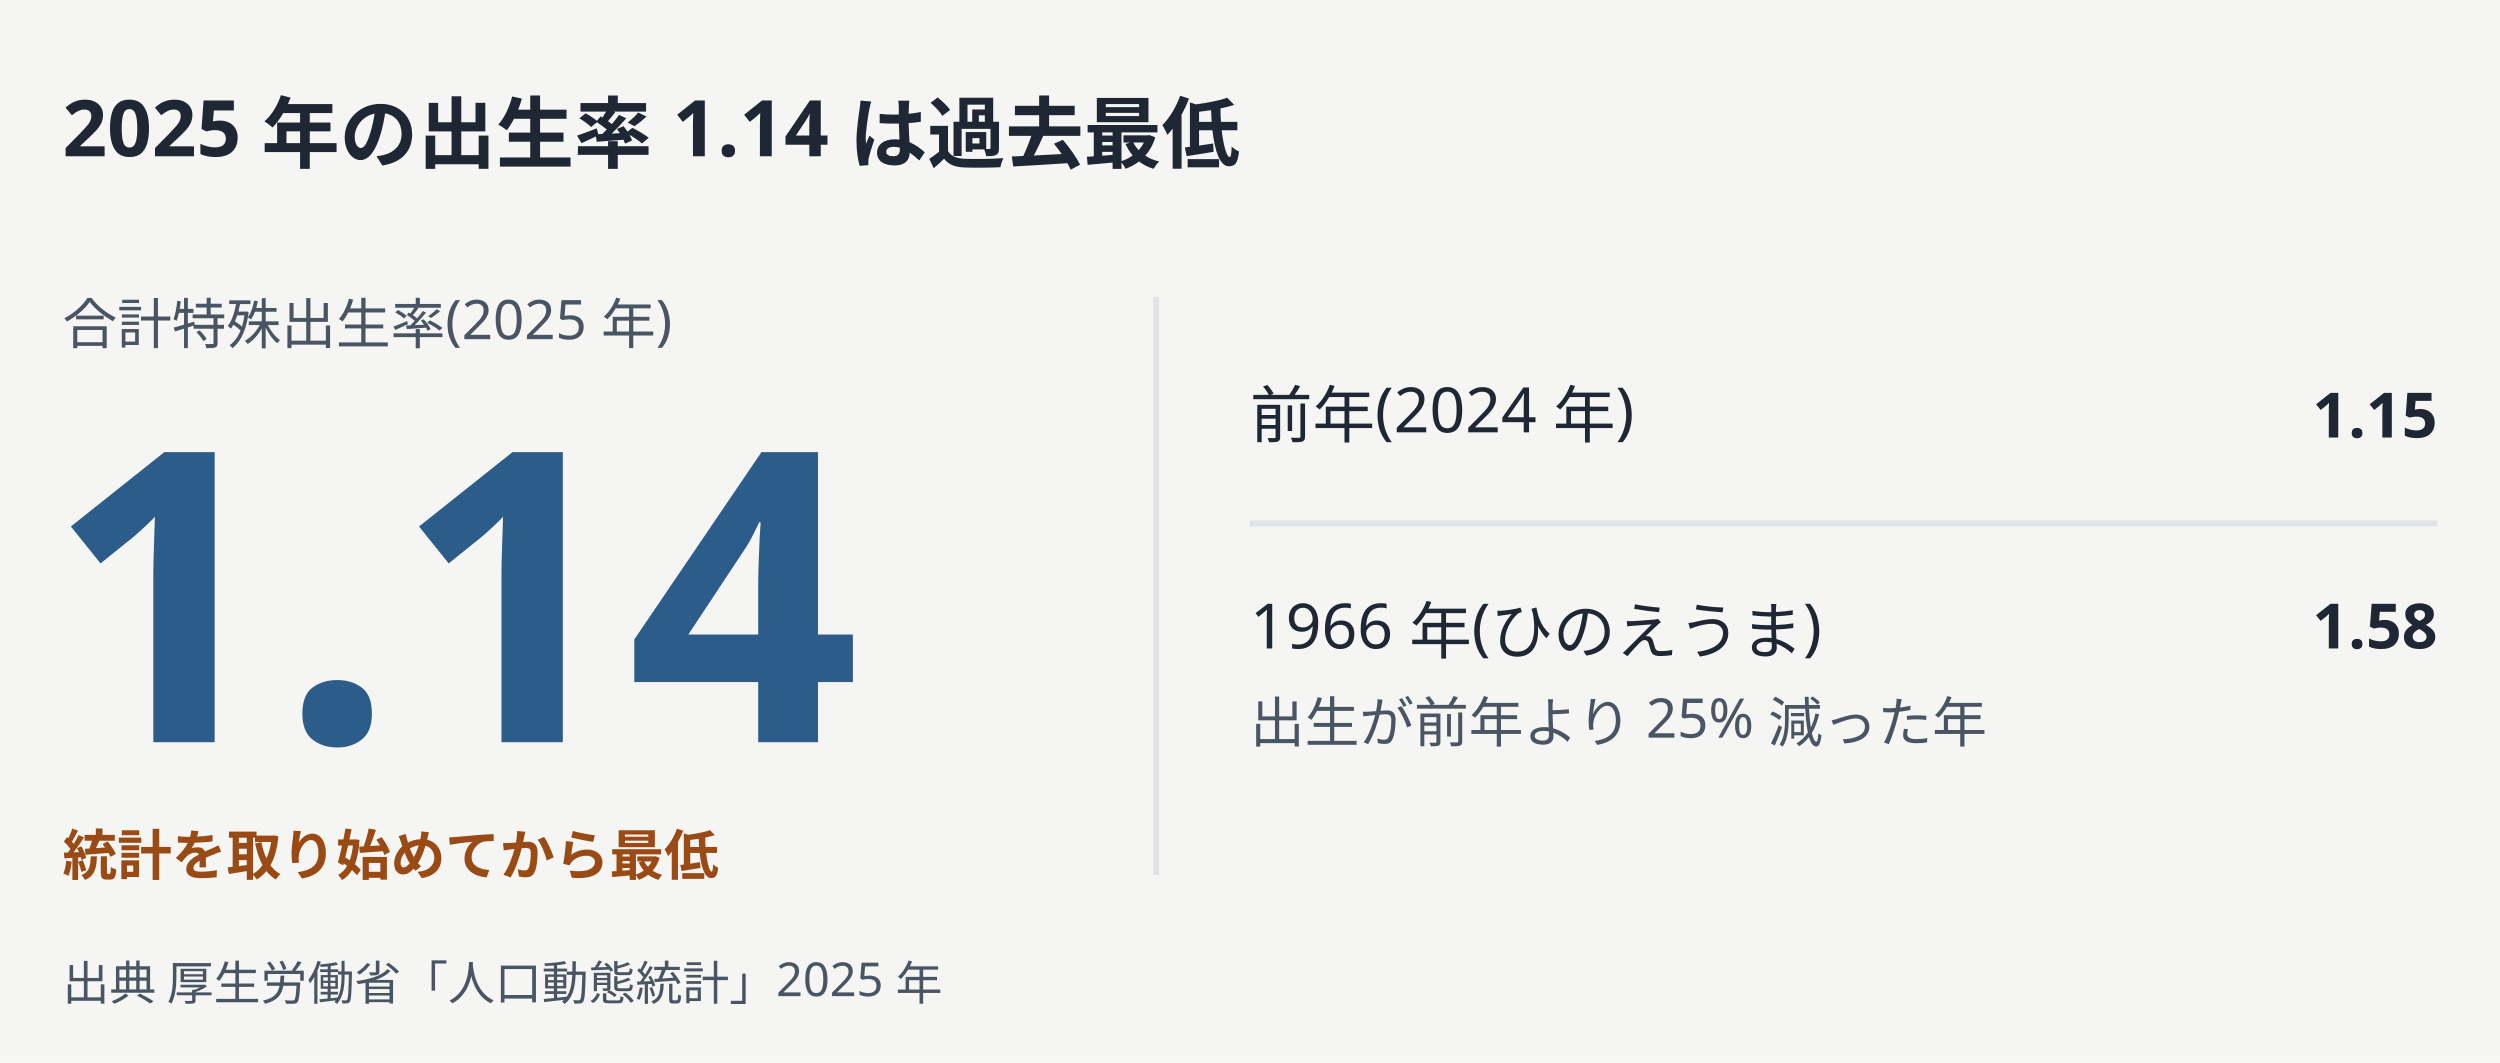
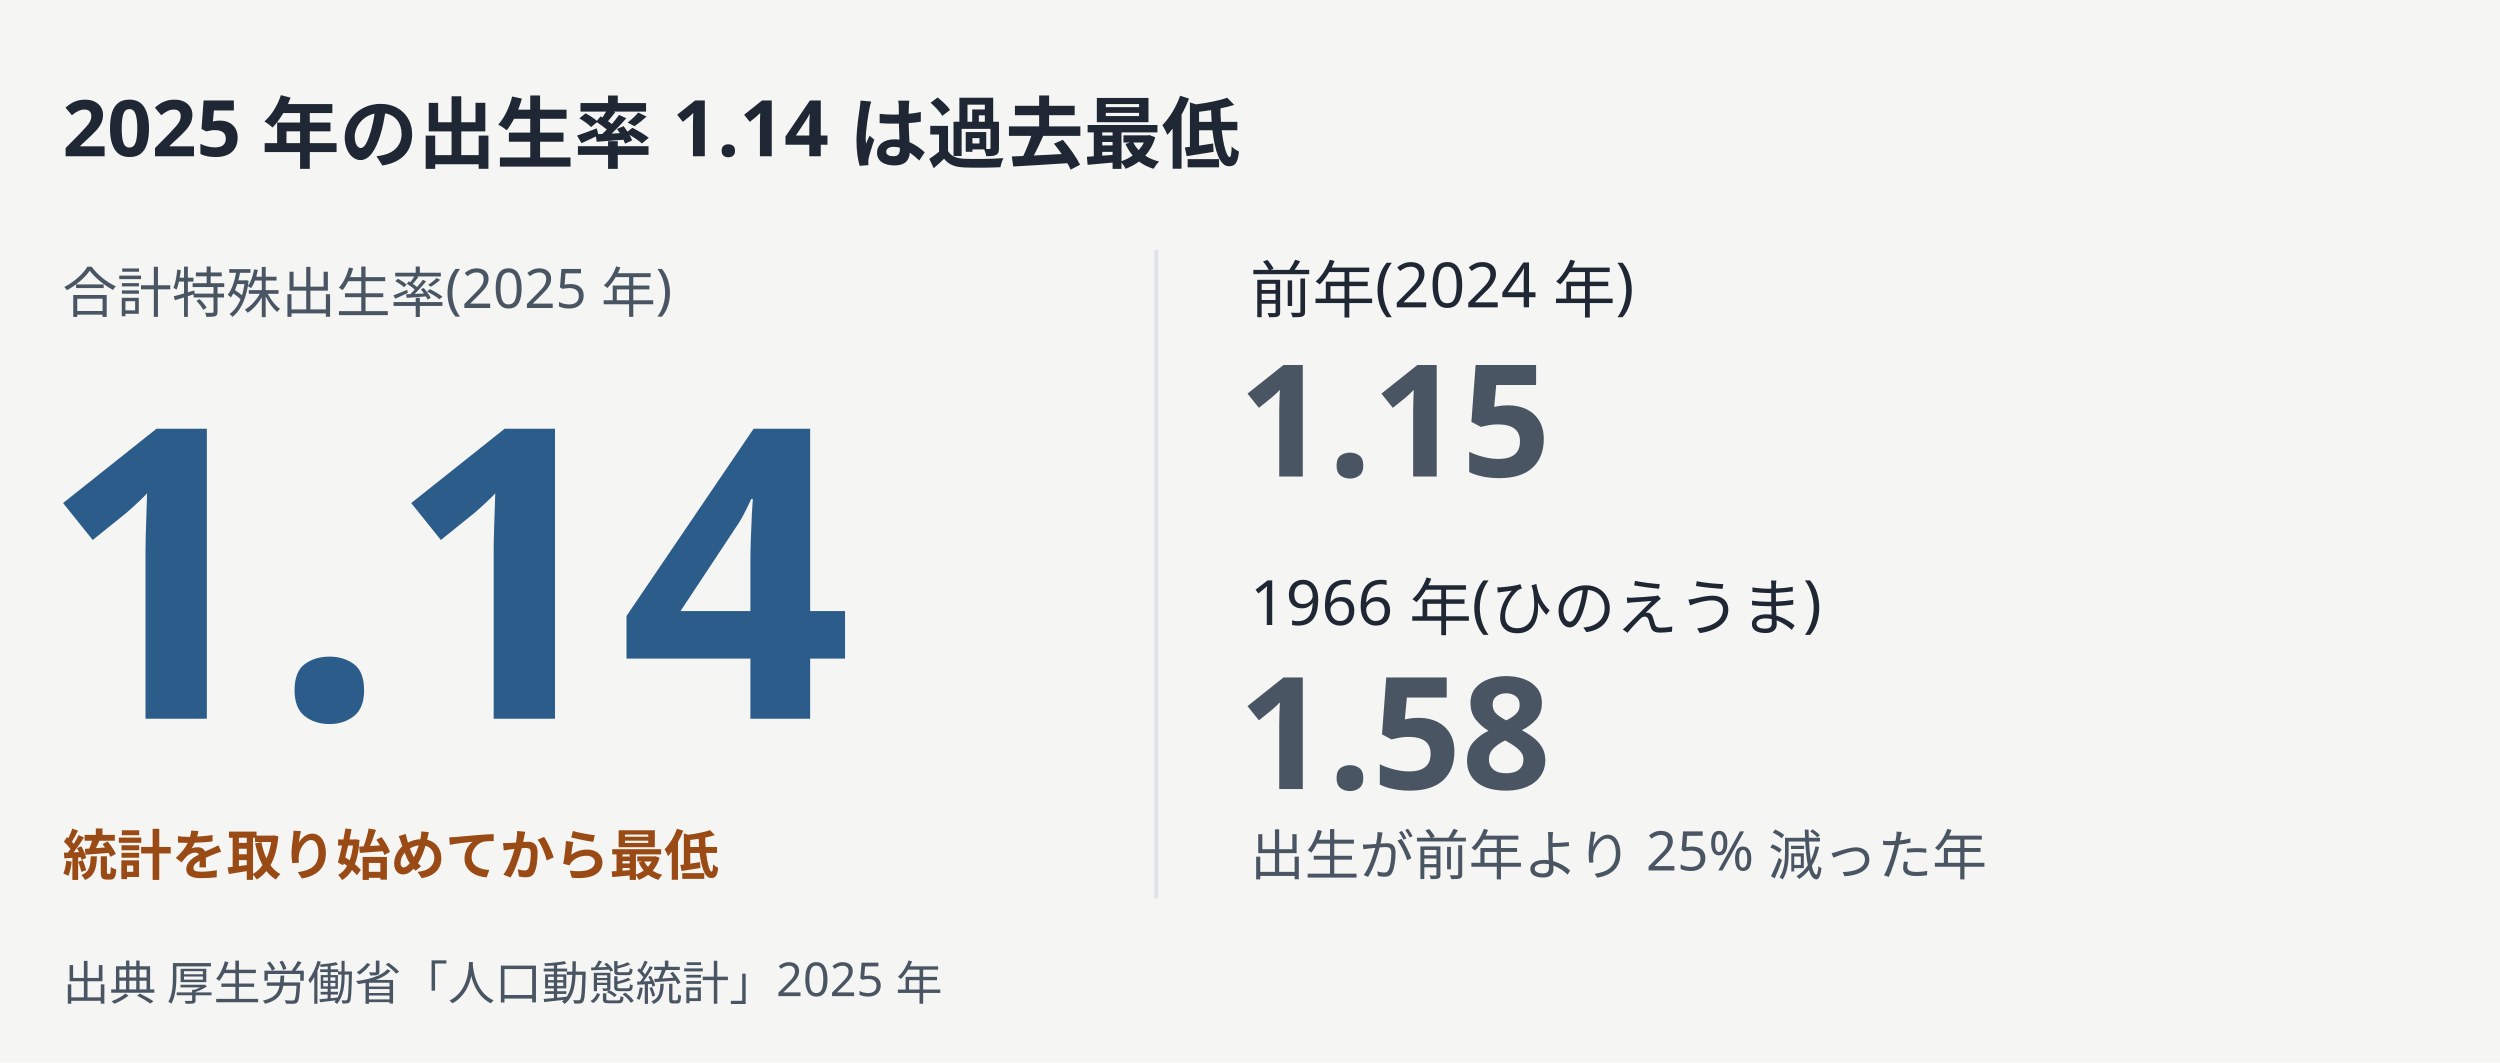
<svg xmlns="http://www.w3.org/2000/svg" viewBox="0 0 640 272" width="640" height="272" font-family="'BIZ UDPGothic','Yu Gothic UI','Meiryo','Hiragino Sans','Noto Sans JP',sans-serif">
  <rect x="0" y="0" width="640" height="272" fill="#f5f6f4" />
  <style>
    .title { font-size: 20px; font-weight: 700; fill: #1e2733; }
    .h { font-size: 16px; font-weight: 700; fill: #1e2733; }
    .t { font-size: 16px; fill: #1e2733; }
    .s { font-size: 14px; fill: #4a5563; }
+     .hp { font-size: 16px; font-weight: 700; fill: #2b5c8a; }
    .p { font-size: 14px; font-weight: 700; fill: #2b5c8a; }
    .o { font-size: 14px; font-weight: 700; fill: #9a4a14; }
    .src { font-size: 12px; fill: #4a5563; }
  </style>
  <text x="16" y="40" class="title">2025 年の出生率 1.14 は過去最低</text>
-   <text x="16" y="88" class="s">合計特殊出生率(2025 年)</text>
-   <text x="12" y="190" font-size="104" font-weight="700" fill="#2b5c8a">1.14</text>
+   <text x="16" y="80" class="s">合計特殊出生率(2025 年)</text>
+   <text x="10" y="184" font-size="104" font-weight="700" fill="#2b5c8a">1.14</text>
  <text x="16" y="224" class="o">統計を取り始めてから最低</text>
-   <path d="M296,76 V224" stroke="#dfe2e6" stroke-width="1.5" />
-   <text x="320" y="112" class="t">前年(2024 年)</text>
-   <text x="624" y="112" class="h" text-anchor="end">1.15</text>
-   <path d="M320,134 H624" stroke="#dfe2e6" stroke-width="1.5" />
-   <text x="320" y="166" class="t">1966 年(ひのえうま)</text>
-   <text x="624" y="166" class="h" text-anchor="end">1.58</text>
-   <text x="320" y="190" class="s">出生が前年より 25% 減った年</text>
+   <path d="M296,64 V230" stroke="#dfe2e6" stroke-width="1" />
+   <text x="320" y="80" class="t">前年(2024 年)</text>
+   <text x="317" y="122" font-size="40" font-weight="700" fill="#4a5563">1.15</text>
+   <text x="320" y="160" class="t">1966 年(ひのえうま)</text>
+   <text x="317" y="202" font-size="40" font-weight="700" fill="#4a5563">1.58</text>
+   <text x="320" y="224" class="s">出生が前年より 25% 減った年</text>
  <text x="16" y="256" class="src">出典 厚生労働省「人口動態統計」2025 年</text>
</svg>
